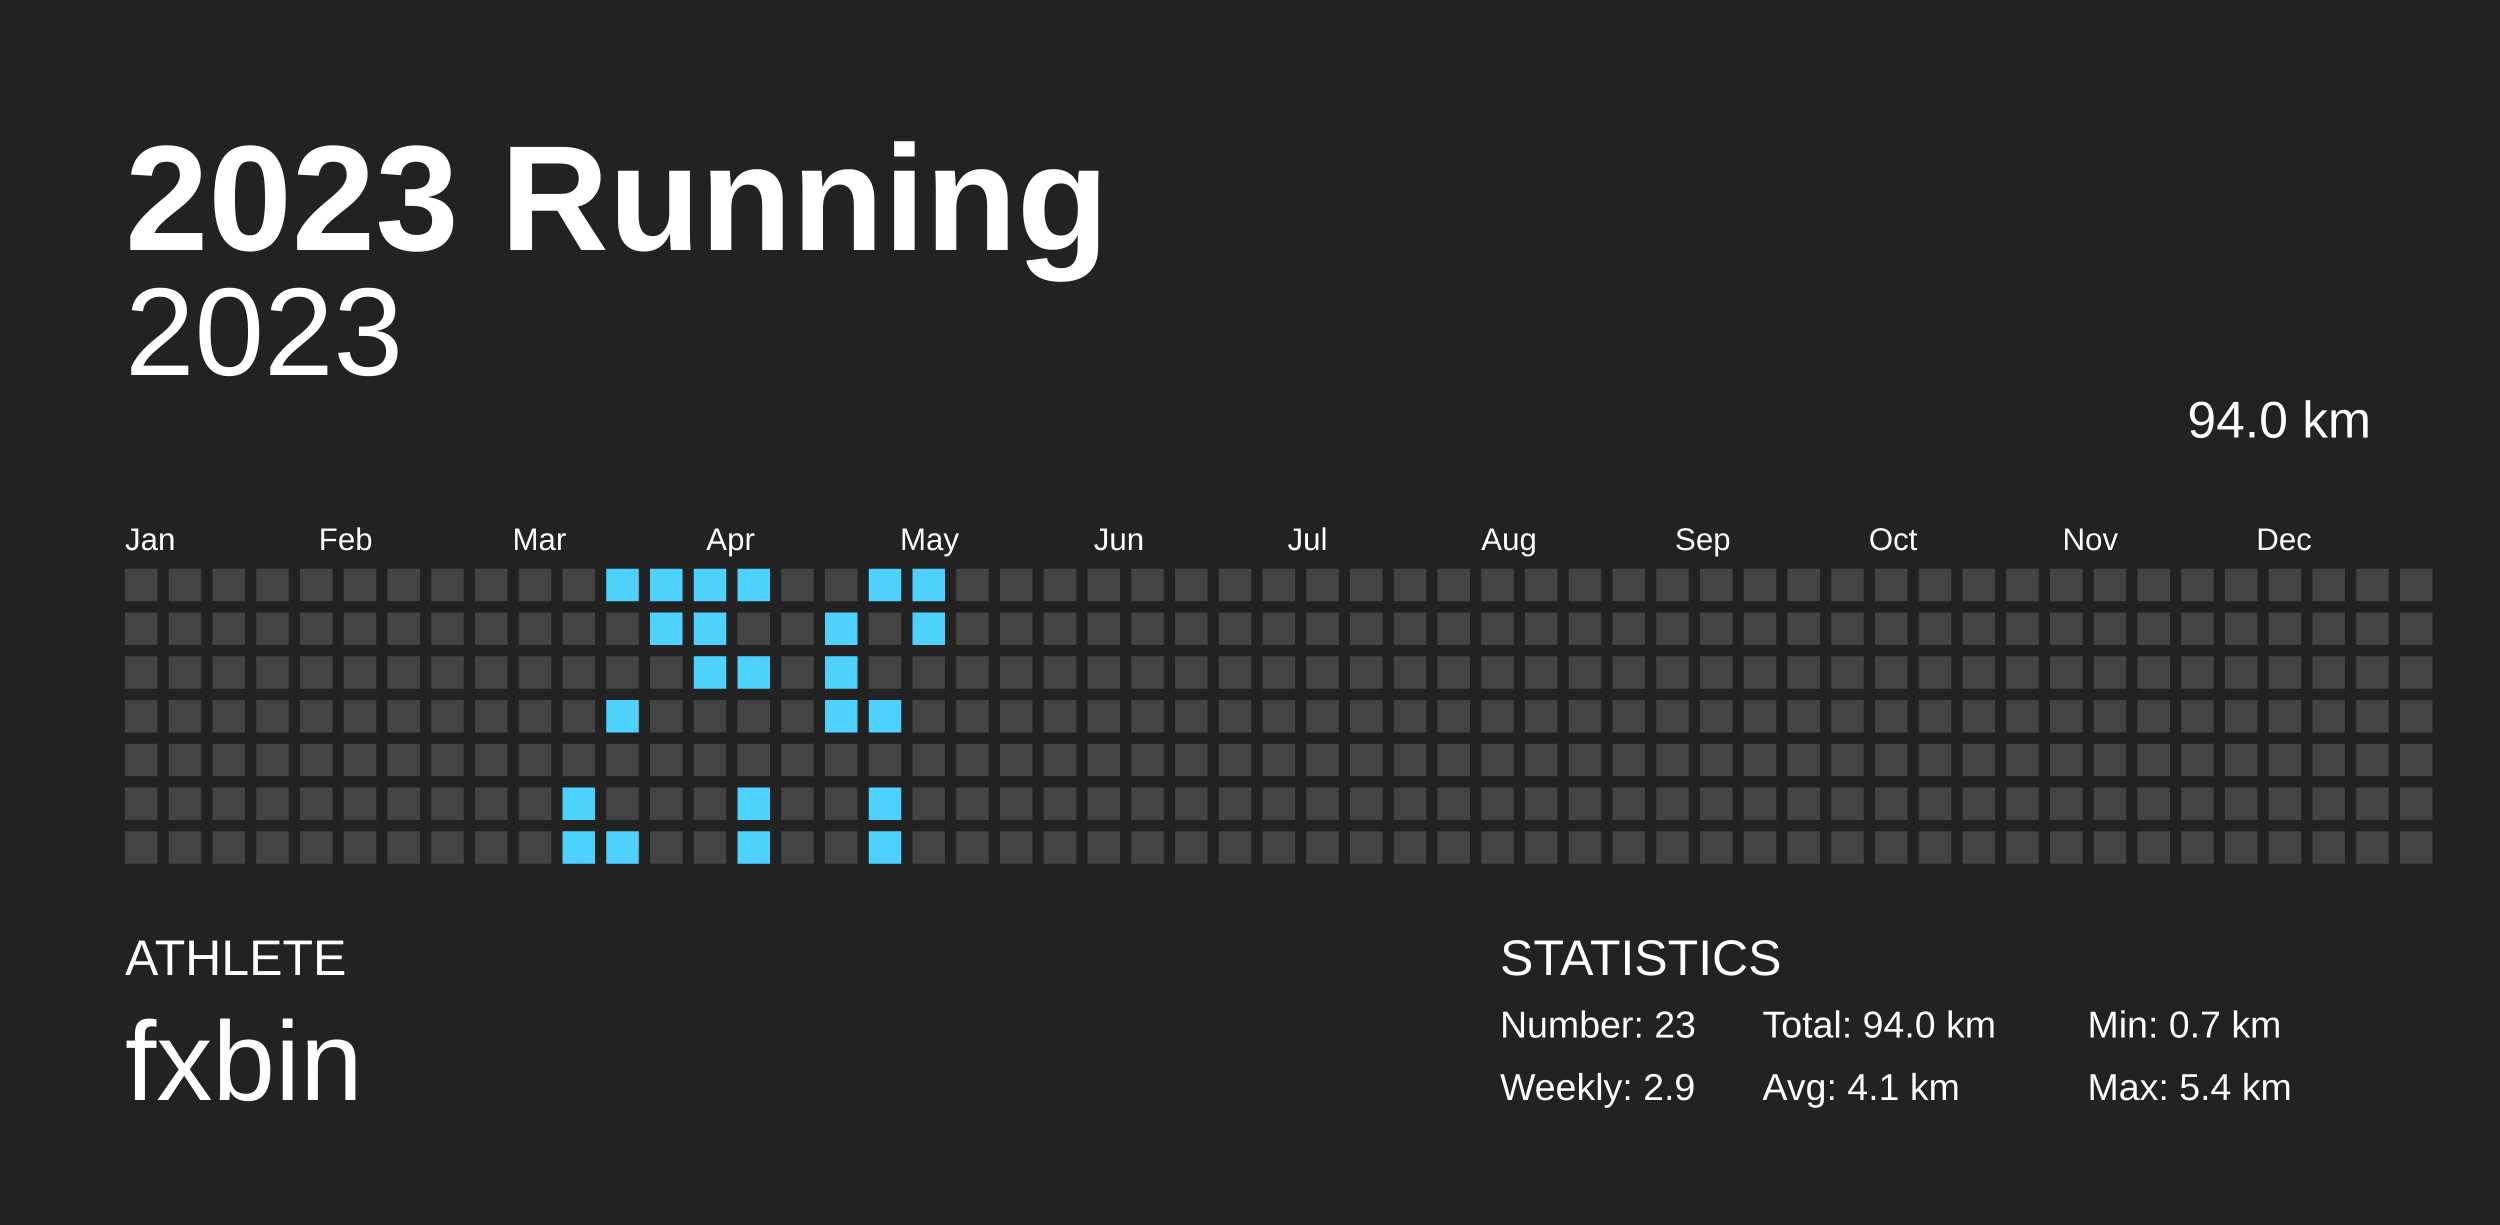
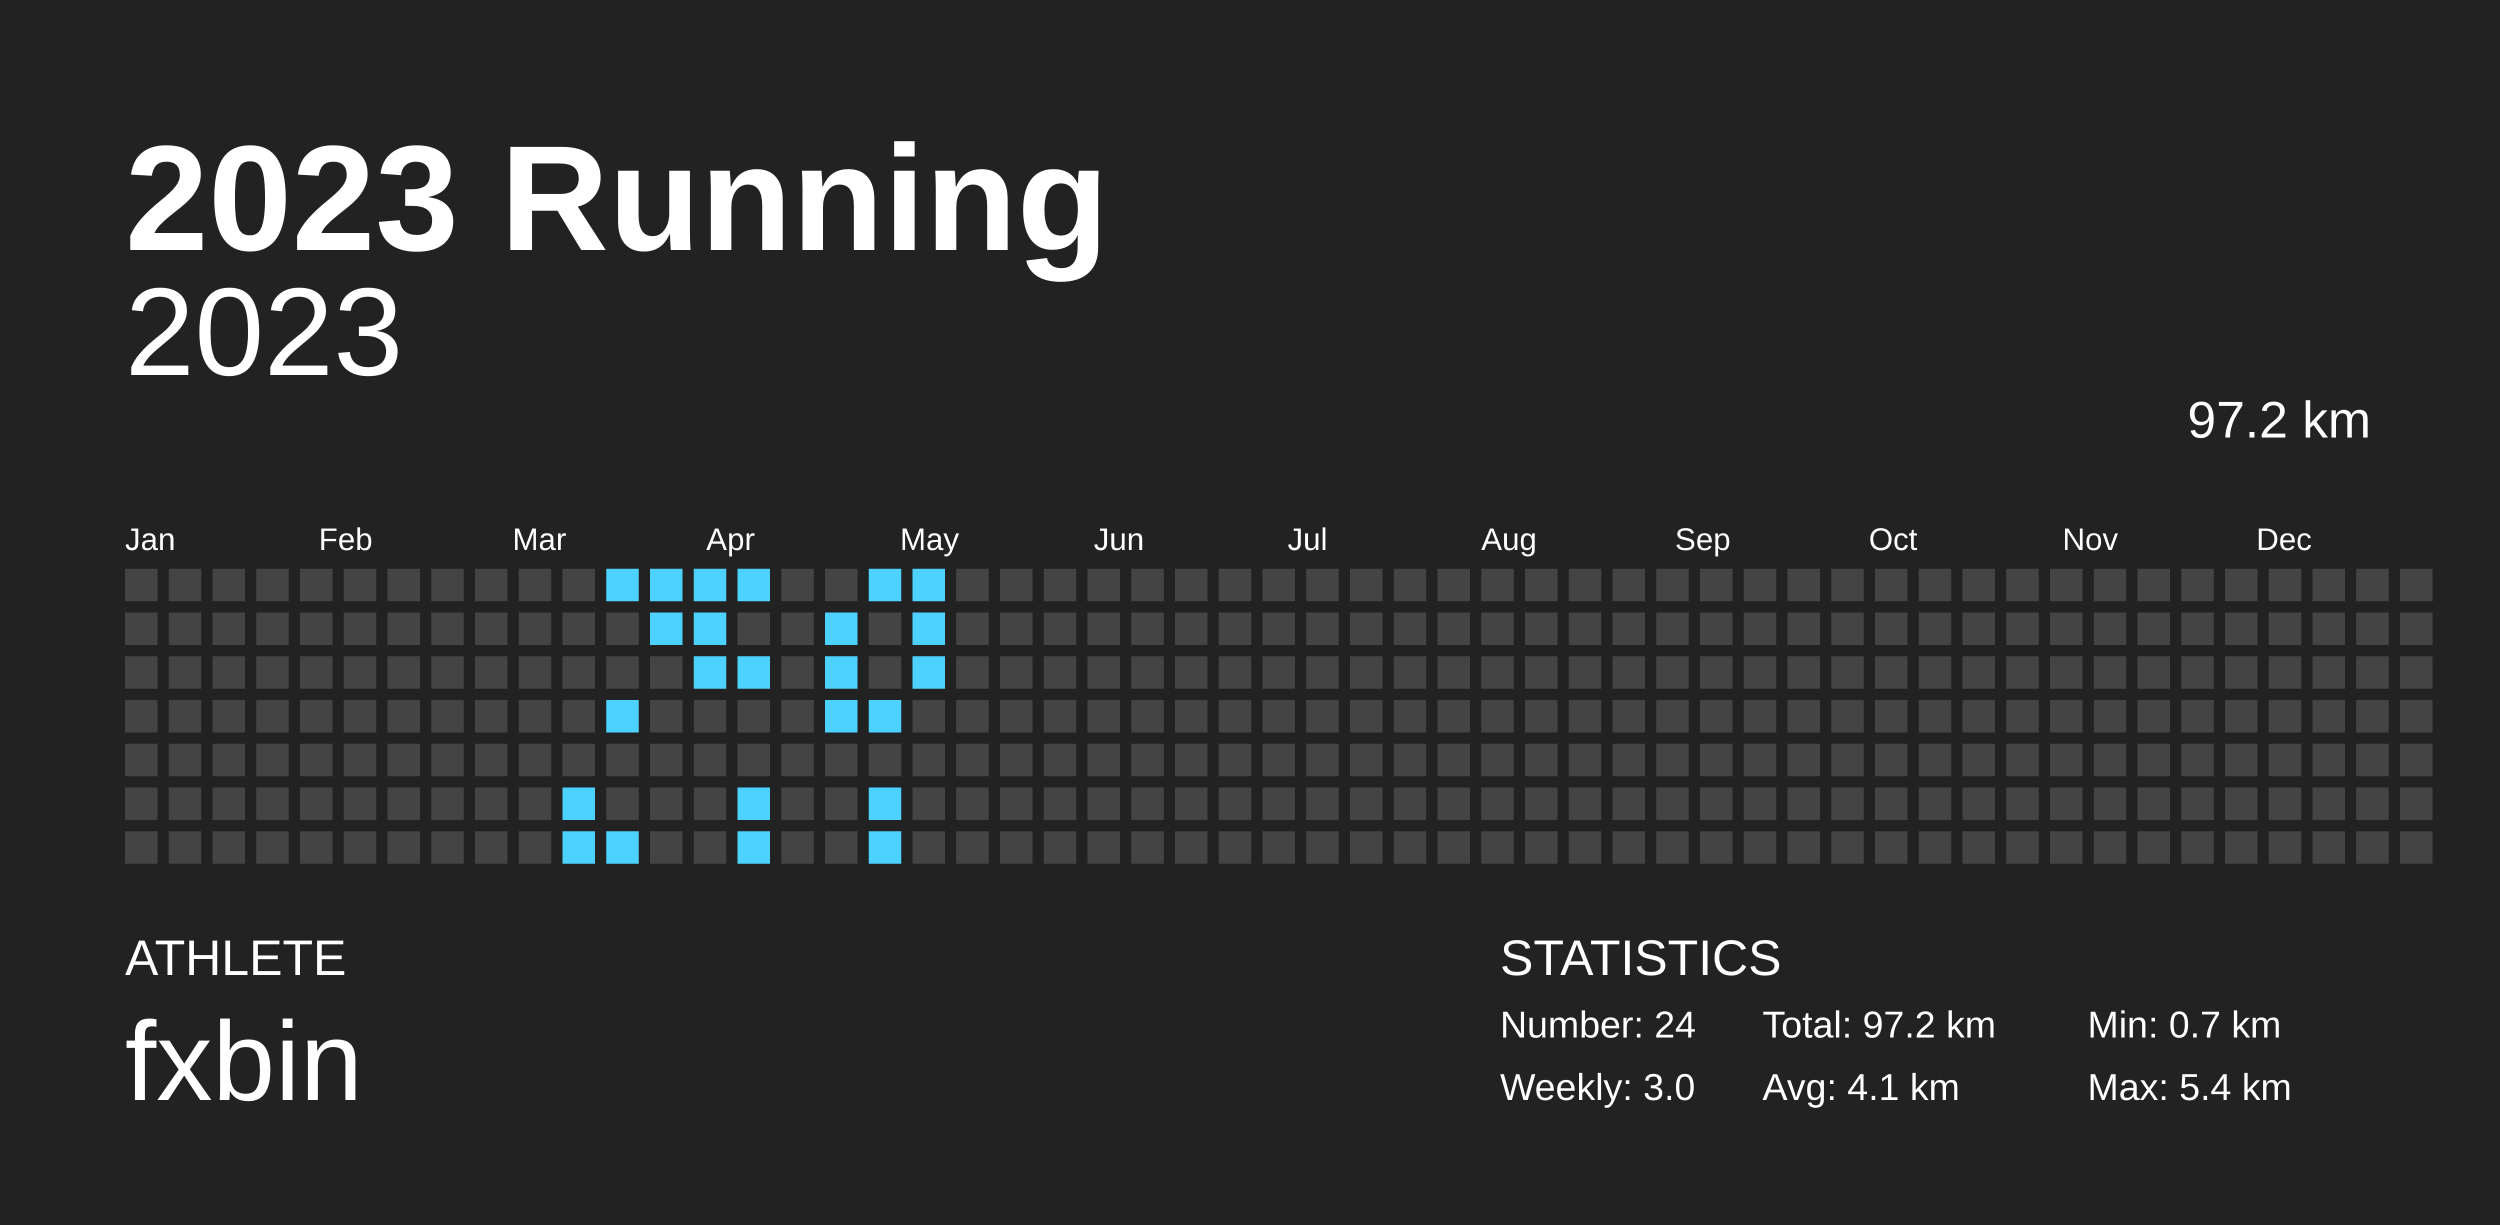
<svg xmlns="http://www.w3.org/2000/svg" baseProfile="full" height="98mm" version="1.1" viewBox="0,0,200,98" width="200mm">
  <defs />
  <rect fill="#222222" height="98" width="200" x="0" y="0" />
  <text fill="#FFFFFF" style="font-size:12px; font-family:Arial; font-weight:bold;" x="10" y="20">2023 Running</text>
  <text fill="#FFFFFF" style="font-size:4px; font-family:Arial" x="10" y="78">ATHLETE</text>
  <text fill="#FFFFFF" style="font-size:9px; font-family:Arial" x="10" y="88">fxbin</text>
  <text fill="#FFFFFF" style="font-size:4px; font-family:Arial" x="120" y="78">STATISTICS</text>
-   <text fill="#FFFFFF" style="font-size:3px; font-family:Arial" x="120" y="83">Number: 23</text>
-   <text fill="#FFFFFF" style="font-size:3px; font-family:Arial" x="120" y="88">Weekly: 2.9</text>
-   <text fill="#FFFFFF" style="font-size:3px; font-family:Arial" x="141" y="83">Total: 94.0 km</text>
+   <text fill="#FFFFFF" style="font-size:3px; font-family:Arial" x="120" y="83">Number: 24</text>
+   <text fill="#FFFFFF" style="font-size:3px; font-family:Arial" x="120" y="88">Weekly: 3.0</text>
+   <text fill="#FFFFFF" style="font-size:3px; font-family:Arial" x="141" y="83">Total: 97.2 km</text>
  <text fill="#FFFFFF" style="font-size:3px; font-family:Arial" x="141" y="88">Avg: 4.1 km</text>
  <text fill="#FFFFFF" style="font-size:3px; font-family:Arial" x="167" y="83">Min: 0.7 km</text>
  <text fill="#FFFFFF" style="font-size:3px; font-family:Arial" x="167" y="88">Max: 5.4 km</text>
  <text alignment-baseline="hanging" fill="#FFFFFF" style="font-size:10.0px; font-family:Arial;" x="10" y="30">2023</text>
-   <text alignment-baseline="hanging" fill="#FFFFFF" style="font-size:4.125px; font-family:Arial;" x="175" y="35">94.0 km</text>
+   <text alignment-baseline="hanging" fill="#FFFFFF" style="font-size:4.125px; font-family:Arial;" x="175" y="35">97.2 km</text>
  <text fill="#FFFFFF" style="font-size:2.5px; font-family:Arial" x="10.0" y="44">Jan</text>
  <text fill="#FFFFFF" style="font-size:2.5px; font-family:Arial" x="25.5" y="44">Feb</text>
  <text fill="#FFFFFF" style="font-size:2.5px; font-family:Arial" x="41.0" y="44">Mar</text>
  <text fill="#FFFFFF" style="font-size:2.5px; font-family:Arial" x="56.5" y="44">Apr</text>
  <text fill="#FFFFFF" style="font-size:2.5px; font-family:Arial" x="72.0" y="44">May</text>
  <text fill="#FFFFFF" style="font-size:2.5px; font-family:Arial" x="87.5" y="44">Jun</text>
  <text fill="#FFFFFF" style="font-size:2.5px; font-family:Arial" x="103.0" y="44">Jul</text>
  <text fill="#FFFFFF" style="font-size:2.5px; font-family:Arial" x="118.5" y="44">Aug</text>
  <text fill="#FFFFFF" style="font-size:2.5px; font-family:Arial" x="134.0" y="44">Sep</text>
  <text fill="#FFFFFF" style="font-size:2.5px; font-family:Arial" x="149.5" y="44">Oct</text>
  <text fill="#FFFFFF" style="font-size:2.5px; font-family:Arial" x="165.0" y="44">Nov</text>
  <text fill="#FFFFFF" style="font-size:2.5px; font-family:Arial" x="180.5" y="44">Dec</text>
  <rect fill="#444444" height="2.6" width="2.6" x="10.0" y="45.5" />
  <rect fill="#444444" height="2.6" width="2.6" x="10.0" y="49.0" />
  <rect fill="#444444" height="2.6" width="2.6" x="10.0" y="52.5" />
  <rect fill="#444444" height="2.6" width="2.6" x="10.0" y="56.0" />
  <rect fill="#444444" height="2.6" width="2.6" x="10.0" y="59.5" />
  <rect fill="#444444" height="2.6" width="2.6" x="10.0" y="63.0" />
  <rect fill="#444444" height="2.6" width="2.6" x="10.0" y="66.5" />
  <rect fill="#444444" height="2.6" width="2.6" x="13.5" y="45.5" />
  <rect fill="#444444" height="2.6" width="2.6" x="13.5" y="49.0" />
  <rect fill="#444444" height="2.6" width="2.6" x="13.5" y="52.5" />
  <rect fill="#444444" height="2.6" width="2.6" x="13.5" y="56.0" />
  <rect fill="#444444" height="2.6" width="2.6" x="13.5" y="59.5" />
  <rect fill="#444444" height="2.6" width="2.6" x="13.5" y="63.0" />
  <rect fill="#444444" height="2.6" width="2.6" x="13.5" y="66.5" />
  <rect fill="#444444" height="2.6" width="2.6" x="17.0" y="45.5" />
  <rect fill="#444444" height="2.6" width="2.6" x="17.0" y="49.0" />
  <rect fill="#444444" height="2.6" width="2.6" x="17.0" y="52.5" />
  <rect fill="#444444" height="2.6" width="2.6" x="17.0" y="56.0" />
  <rect fill="#444444" height="2.6" width="2.6" x="17.0" y="59.5" />
  <rect fill="#444444" height="2.6" width="2.6" x="17.0" y="63.0" />
  <rect fill="#444444" height="2.6" width="2.6" x="17.0" y="66.5" />
  <rect fill="#444444" height="2.6" width="2.6" x="20.5" y="45.5" />
  <rect fill="#444444" height="2.6" width="2.6" x="20.5" y="49.0" />
  <rect fill="#444444" height="2.6" width="2.6" x="20.5" y="52.5" />
  <rect fill="#444444" height="2.6" width="2.6" x="20.5" y="56.0" />
  <rect fill="#444444" height="2.6" width="2.6" x="20.5" y="59.5" />
  <rect fill="#444444" height="2.6" width="2.6" x="20.5" y="63.0" />
  <rect fill="#444444" height="2.6" width="2.6" x="20.5" y="66.5" />
  <rect fill="#444444" height="2.6" width="2.6" x="24.0" y="45.5" />
  <rect fill="#444444" height="2.6" width="2.6" x="24.0" y="49.0" />
  <rect fill="#444444" height="2.6" width="2.6" x="24.0" y="52.5" />
  <rect fill="#444444" height="2.6" width="2.6" x="24.0" y="56.0" />
  <rect fill="#444444" height="2.6" width="2.6" x="24.0" y="59.5" />
  <rect fill="#444444" height="2.6" width="2.6" x="24.0" y="63.0" />
  <rect fill="#444444" height="2.6" width="2.6" x="24.0" y="66.5" />
  <rect fill="#444444" height="2.6" width="2.6" x="27.5" y="45.5" />
  <rect fill="#444444" height="2.6" width="2.6" x="27.5" y="49.0" />
  <rect fill="#444444" height="2.6" width="2.6" x="27.5" y="52.5" />
  <rect fill="#444444" height="2.6" width="2.6" x="27.5" y="56.0" />
  <rect fill="#444444" height="2.6" width="2.6" x="27.5" y="59.5" />
  <rect fill="#444444" height="2.6" width="2.6" x="27.5" y="63.0" />
  <rect fill="#444444" height="2.6" width="2.6" x="27.5" y="66.5" />
  <rect fill="#444444" height="2.6" width="2.6" x="31.0" y="45.5" />
  <rect fill="#444444" height="2.6" width="2.6" x="31.0" y="49.0" />
  <rect fill="#444444" height="2.6" width="2.6" x="31.0" y="52.5" />
  <rect fill="#444444" height="2.6" width="2.6" x="31.0" y="56.0" />
  <rect fill="#444444" height="2.6" width="2.6" x="31.0" y="59.5" />
  <rect fill="#444444" height="2.6" width="2.6" x="31.0" y="63.0" />
  <rect fill="#444444" height="2.6" width="2.6" x="31.0" y="66.5" />
  <rect fill="#444444" height="2.6" width="2.6" x="34.5" y="45.5" />
  <rect fill="#444444" height="2.6" width="2.6" x="34.5" y="49.0" />
  <rect fill="#444444" height="2.6" width="2.6" x="34.5" y="52.5" />
  <rect fill="#444444" height="2.6" width="2.6" x="34.5" y="56.0" />
  <rect fill="#444444" height="2.6" width="2.6" x="34.5" y="59.5" />
  <rect fill="#444444" height="2.6" width="2.6" x="34.5" y="63.0" />
  <rect fill="#444444" height="2.6" width="2.6" x="34.5" y="66.5" />
  <rect fill="#444444" height="2.6" width="2.6" x="38.0" y="45.5" />
  <rect fill="#444444" height="2.6" width="2.6" x="38.0" y="49.0" />
  <rect fill="#444444" height="2.6" width="2.6" x="38.0" y="52.5" />
  <rect fill="#444444" height="2.6" width="2.6" x="38.0" y="56.0" />
  <rect fill="#444444" height="2.6" width="2.6" x="38.0" y="59.5" />
  <rect fill="#444444" height="2.6" width="2.6" x="38.0" y="63.0" />
  <rect fill="#444444" height="2.6" width="2.6" x="38.0" y="66.5" />
  <rect fill="#444444" height="2.6" width="2.6" x="41.5" y="45.5" />
  <rect fill="#444444" height="2.6" width="2.6" x="41.5" y="49.0" />
  <rect fill="#444444" height="2.6" width="2.6" x="41.5" y="52.5" />
  <rect fill="#444444" height="2.6" width="2.6" x="41.5" y="56.0" />
  <rect fill="#444444" height="2.6" width="2.6" x="41.5" y="59.5" />
  <rect fill="#444444" height="2.6" width="2.6" x="41.5" y="63.0" />
  <rect fill="#444444" height="2.6" width="2.6" x="41.5" y="66.5" />
  <rect fill="#444444" height="2.6" width="2.6" x="45.0" y="45.5" />
  <rect fill="#444444" height="2.6" width="2.6" x="45.0" y="49.0" />
  <rect fill="#444444" height="2.6" width="2.6" x="45.0" y="52.5" />
  <rect fill="#444444" height="2.6" width="2.6" x="45.0" y="56.0" />
  <rect fill="#444444" height="2.6" width="2.6" x="45.0" y="59.5" />
  <rect fill="#4dd2ff" height="2.6" width="2.6" x="45.0" y="63.0" />
  <rect fill="#4dd2ff" height="2.6" width="2.6" x="45.0" y="66.5" />
  <rect fill="#4dd2ff" height="2.6" width="2.6" x="48.5" y="45.5" />
  <rect fill="#444444" height="2.6" width="2.6" x="48.5" y="49.0" />
  <rect fill="#444444" height="2.6" width="2.6" x="48.5" y="52.5" />
  <rect fill="#4dd2ff" height="2.6" width="2.6" x="48.5" y="56.0" />
  <rect fill="#444444" height="2.6" width="2.6" x="48.5" y="59.5" />
  <rect fill="#444444" height="2.6" width="2.6" x="48.5" y="63.0" />
  <rect fill="#4dd2ff" height="2.6" width="2.6" x="48.5" y="66.5" />
  <rect fill="#4dd2ff" height="2.6" width="2.6" x="52.0" y="45.5" />
  <rect fill="#4dd2ff" height="2.6" width="2.6" x="52.0" y="49.0" />
  <rect fill="#444444" height="2.6" width="2.6" x="52.0" y="52.5" />
  <rect fill="#444444" height="2.6" width="2.6" x="52.0" y="56.0" />
  <rect fill="#444444" height="2.6" width="2.6" x="52.0" y="59.5" />
  <rect fill="#444444" height="2.6" width="2.6" x="52.0" y="63.0" />
  <rect fill="#444444" height="2.6" width="2.6" x="52.0" y="66.5" />
  <rect fill="#4dd2ff" height="2.6" width="2.6" x="55.5" y="45.5" />
  <rect fill="#4dd2ff" height="2.6" width="2.6" x="55.5" y="49.0" />
  <rect fill="#4dd2ff" height="2.6" width="2.6" x="55.5" y="52.5" />
  <rect fill="#444444" height="2.6" width="2.6" x="55.5" y="56.0" />
  <rect fill="#444444" height="2.6" width="2.6" x="55.5" y="59.5" />
  <rect fill="#444444" height="2.6" width="2.6" x="55.5" y="63.0" />
  <rect fill="#444444" height="2.6" width="2.6" x="55.5" y="66.5" />
  <rect fill="#4dd2ff" height="2.6" width="2.6" x="59.0" y="45.5" />
  <rect fill="#444444" height="2.6" width="2.6" x="59.0" y="49.0" />
  <rect fill="#4dd2ff" height="2.6" width="2.6" x="59.0" y="52.5" />
  <rect fill="#444444" height="2.6" width="2.6" x="59.0" y="56.0" />
  <rect fill="#444444" height="2.6" width="2.6" x="59.0" y="59.5" />
  <rect fill="#4dd2ff" height="2.6" width="2.6" x="59.0" y="63.0" />
  <rect fill="#4dd2ff" height="2.6" width="2.6" x="59.0" y="66.5" />
  <rect fill="#444444" height="2.6" width="2.6" x="62.5" y="45.5" />
  <rect fill="#444444" height="2.6" width="2.6" x="62.5" y="49.0" />
  <rect fill="#444444" height="2.6" width="2.6" x="62.5" y="52.5" />
  <rect fill="#444444" height="2.6" width="2.6" x="62.5" y="56.0" />
  <rect fill="#444444" height="2.6" width="2.6" x="62.5" y="59.5" />
  <rect fill="#444444" height="2.6" width="2.6" x="62.5" y="63.0" />
  <rect fill="#444444" height="2.6" width="2.6" x="62.5" y="66.5" />
  <rect fill="#444444" height="2.6" width="2.6" x="66.0" y="45.5" />
  <rect fill="#4dd2ff" height="2.6" width="2.6" x="66.0" y="49.0" />
  <rect fill="#4dd2ff" height="2.6" width="2.6" x="66.0" y="52.5" />
  <rect fill="#4dd2ff" height="2.6" width="2.6" x="66.0" y="56.0" />
  <rect fill="#444444" height="2.6" width="2.6" x="66.0" y="59.5" />
  <rect fill="#444444" height="2.6" width="2.6" x="66.0" y="63.0" />
  <rect fill="#444444" height="2.6" width="2.6" x="66.0" y="66.5" />
  <rect fill="#4dd2ff" height="2.6" width="2.6" x="69.5" y="45.5" />
  <rect fill="#444444" height="2.6" width="2.6" x="69.5" y="49.0" />
  <rect fill="#444444" height="2.6" width="2.6" x="69.5" y="52.5" />
  <rect fill="#4dd2ff" height="2.6" width="2.6" x="69.5" y="56.0" />
  <rect fill="#444444" height="2.6" width="2.6" x="69.5" y="59.5" />
  <rect fill="#4dd2ff" height="2.6" width="2.6" x="69.5" y="63.0" />
  <rect fill="#4dd2ff" height="2.6" width="2.6" x="69.5" y="66.5" />
  <rect fill="#4dd2ff" height="2.6" width="2.6" x="73.0" y="45.5" />
  <rect fill="#4dd2ff" height="2.6" width="2.6" x="73.0" y="49.0" />
-   <rect fill="#444444" height="2.6" width="2.6" x="73.0" y="52.5" />
+   <rect fill="#4dd2ff" height="2.6" width="2.6" x="73.0" y="52.5" />
  <rect fill="#444444" height="2.6" width="2.6" x="73.0" y="56.0" />
  <rect fill="#444444" height="2.6" width="2.6" x="73.0" y="59.5" />
  <rect fill="#444444" height="2.6" width="2.6" x="73.0" y="63.0" />
  <rect fill="#444444" height="2.6" width="2.6" x="73.0" y="66.5" />
  <rect fill="#444444" height="2.6" width="2.6" x="76.5" y="45.5" />
  <rect fill="#444444" height="2.6" width="2.6" x="76.5" y="49.0" />
  <rect fill="#444444" height="2.6" width="2.6" x="76.5" y="52.5" />
  <rect fill="#444444" height="2.6" width="2.6" x="76.5" y="56.0" />
  <rect fill="#444444" height="2.6" width="2.6" x="76.5" y="59.5" />
  <rect fill="#444444" height="2.6" width="2.6" x="76.5" y="63.0" />
  <rect fill="#444444" height="2.6" width="2.6" x="76.5" y="66.5" />
  <rect fill="#444444" height="2.6" width="2.6" x="80.0" y="45.5" />
  <rect fill="#444444" height="2.6" width="2.6" x="80.0" y="49.0" />
  <rect fill="#444444" height="2.6" width="2.6" x="80.0" y="52.5" />
  <rect fill="#444444" height="2.6" width="2.6" x="80.0" y="56.0" />
  <rect fill="#444444" height="2.6" width="2.6" x="80.0" y="59.5" />
  <rect fill="#444444" height="2.6" width="2.6" x="80.0" y="63.0" />
  <rect fill="#444444" height="2.6" width="2.6" x="80.0" y="66.5" />
  <rect fill="#444444" height="2.6" width="2.6" x="83.5" y="45.5" />
  <rect fill="#444444" height="2.6" width="2.6" x="83.5" y="49.0" />
  <rect fill="#444444" height="2.6" width="2.6" x="83.5" y="52.5" />
  <rect fill="#444444" height="2.6" width="2.6" x="83.5" y="56.0" />
  <rect fill="#444444" height="2.6" width="2.6" x="83.5" y="59.5" />
  <rect fill="#444444" height="2.6" width="2.6" x="83.5" y="63.0" />
  <rect fill="#444444" height="2.6" width="2.6" x="83.5" y="66.5" />
  <rect fill="#444444" height="2.6" width="2.6" x="87.0" y="45.5" />
  <rect fill="#444444" height="2.6" width="2.6" x="87.0" y="49.0" />
  <rect fill="#444444" height="2.6" width="2.6" x="87.0" y="52.5" />
  <rect fill="#444444" height="2.6" width="2.6" x="87.0" y="56.0" />
  <rect fill="#444444" height="2.6" width="2.6" x="87.0" y="59.5" />
  <rect fill="#444444" height="2.6" width="2.6" x="87.0" y="63.0" />
  <rect fill="#444444" height="2.6" width="2.6" x="87.0" y="66.5" />
  <rect fill="#444444" height="2.6" width="2.6" x="90.5" y="45.5" />
  <rect fill="#444444" height="2.6" width="2.6" x="90.5" y="49.0" />
  <rect fill="#444444" height="2.6" width="2.6" x="90.5" y="52.5" />
  <rect fill="#444444" height="2.6" width="2.6" x="90.5" y="56.0" />
  <rect fill="#444444" height="2.6" width="2.6" x="90.5" y="59.5" />
  <rect fill="#444444" height="2.6" width="2.6" x="90.5" y="63.0" />
  <rect fill="#444444" height="2.6" width="2.6" x="90.5" y="66.5" />
  <rect fill="#444444" height="2.6" width="2.6" x="94.0" y="45.5" />
  <rect fill="#444444" height="2.6" width="2.6" x="94.0" y="49.0" />
  <rect fill="#444444" height="2.6" width="2.6" x="94.0" y="52.5" />
  <rect fill="#444444" height="2.6" width="2.6" x="94.0" y="56.0" />
  <rect fill="#444444" height="2.6" width="2.6" x="94.0" y="59.5" />
  <rect fill="#444444" height="2.6" width="2.6" x="94.0" y="63.0" />
  <rect fill="#444444" height="2.6" width="2.6" x="94.0" y="66.5" />
  <rect fill="#444444" height="2.6" width="2.6" x="97.5" y="45.5" />
  <rect fill="#444444" height="2.6" width="2.6" x="97.5" y="49.0" />
  <rect fill="#444444" height="2.6" width="2.6" x="97.5" y="52.5" />
  <rect fill="#444444" height="2.6" width="2.6" x="97.5" y="56.0" />
  <rect fill="#444444" height="2.6" width="2.6" x="97.5" y="59.5" />
  <rect fill="#444444" height="2.6" width="2.6" x="97.5" y="63.0" />
  <rect fill="#444444" height="2.6" width="2.6" x="97.5" y="66.5" />
  <rect fill="#444444" height="2.6" width="2.6" x="101.0" y="45.5" />
  <rect fill="#444444" height="2.6" width="2.6" x="101.0" y="49.0" />
  <rect fill="#444444" height="2.6" width="2.6" x="101.0" y="52.5" />
  <rect fill="#444444" height="2.6" width="2.6" x="101.0" y="56.0" />
  <rect fill="#444444" height="2.6" width="2.6" x="101.0" y="59.5" />
  <rect fill="#444444" height="2.6" width="2.6" x="101.0" y="63.0" />
  <rect fill="#444444" height="2.6" width="2.6" x="101.0" y="66.5" />
  <rect fill="#444444" height="2.6" width="2.6" x="104.5" y="45.5" />
  <rect fill="#444444" height="2.6" width="2.6" x="104.5" y="49.0" />
  <rect fill="#444444" height="2.6" width="2.6" x="104.5" y="52.5" />
  <rect fill="#444444" height="2.6" width="2.6" x="104.5" y="56.0" />
  <rect fill="#444444" height="2.6" width="2.6" x="104.5" y="59.5" />
  <rect fill="#444444" height="2.6" width="2.6" x="104.5" y="63.0" />
  <rect fill="#444444" height="2.6" width="2.6" x="104.5" y="66.5" />
  <rect fill="#444444" height="2.6" width="2.6" x="108.0" y="45.5" />
  <rect fill="#444444" height="2.6" width="2.6" x="108.0" y="49.0" />
  <rect fill="#444444" height="2.6" width="2.6" x="108.0" y="52.5" />
  <rect fill="#444444" height="2.6" width="2.6" x="108.0" y="56.0" />
  <rect fill="#444444" height="2.6" width="2.6" x="108.0" y="59.5" />
  <rect fill="#444444" height="2.6" width="2.6" x="108.0" y="63.0" />
  <rect fill="#444444" height="2.6" width="2.6" x="108.0" y="66.5" />
  <rect fill="#444444" height="2.6" width="2.6" x="111.5" y="45.5" />
  <rect fill="#444444" height="2.6" width="2.6" x="111.5" y="49.0" />
  <rect fill="#444444" height="2.6" width="2.6" x="111.5" y="52.5" />
  <rect fill="#444444" height="2.6" width="2.6" x="111.5" y="56.0" />
  <rect fill="#444444" height="2.6" width="2.6" x="111.5" y="59.5" />
  <rect fill="#444444" height="2.6" width="2.6" x="111.5" y="63.0" />
  <rect fill="#444444" height="2.6" width="2.6" x="111.5" y="66.5" />
  <rect fill="#444444" height="2.6" width="2.6" x="115.0" y="45.5" />
  <rect fill="#444444" height="2.6" width="2.6" x="115.0" y="49.0" />
  <rect fill="#444444" height="2.6" width="2.6" x="115.0" y="52.5" />
  <rect fill="#444444" height="2.6" width="2.6" x="115.0" y="56.0" />
  <rect fill="#444444" height="2.6" width="2.6" x="115.0" y="59.5" />
  <rect fill="#444444" height="2.6" width="2.6" x="115.0" y="63.0" />
  <rect fill="#444444" height="2.6" width="2.6" x="115.0" y="66.5" />
  <rect fill="#444444" height="2.6" width="2.6" x="118.5" y="45.5" />
  <rect fill="#444444" height="2.6" width="2.6" x="118.5" y="49.0" />
  <rect fill="#444444" height="2.6" width="2.6" x="118.5" y="52.5" />
  <rect fill="#444444" height="2.6" width="2.6" x="118.5" y="56.0" />
  <rect fill="#444444" height="2.6" width="2.6" x="118.5" y="59.5" />
  <rect fill="#444444" height="2.6" width="2.6" x="118.5" y="63.0" />
  <rect fill="#444444" height="2.6" width="2.6" x="118.5" y="66.5" />
  <rect fill="#444444" height="2.6" width="2.6" x="122.0" y="45.5" />
  <rect fill="#444444" height="2.6" width="2.6" x="122.0" y="49.0" />
  <rect fill="#444444" height="2.6" width="2.6" x="122.0" y="52.5" />
  <rect fill="#444444" height="2.6" width="2.6" x="122.0" y="56.0" />
  <rect fill="#444444" height="2.6" width="2.6" x="122.0" y="59.5" />
  <rect fill="#444444" height="2.6" width="2.6" x="122.0" y="63.0" />
  <rect fill="#444444" height="2.6" width="2.6" x="122.0" y="66.5" />
  <rect fill="#444444" height="2.6" width="2.6" x="125.5" y="45.5" />
  <rect fill="#444444" height="2.6" width="2.6" x="125.5" y="49.0" />
  <rect fill="#444444" height="2.6" width="2.6" x="125.5" y="52.5" />
  <rect fill="#444444" height="2.6" width="2.6" x="125.5" y="56.0" />
  <rect fill="#444444" height="2.6" width="2.6" x="125.5" y="59.5" />
  <rect fill="#444444" height="2.6" width="2.6" x="125.5" y="63.0" />
  <rect fill="#444444" height="2.6" width="2.6" x="125.5" y="66.5" />
  <rect fill="#444444" height="2.6" width="2.6" x="129.0" y="45.5" />
  <rect fill="#444444" height="2.6" width="2.6" x="129.0" y="49.0" />
  <rect fill="#444444" height="2.6" width="2.6" x="129.0" y="52.5" />
  <rect fill="#444444" height="2.6" width="2.6" x="129.0" y="56.0" />
  <rect fill="#444444" height="2.6" width="2.6" x="129.0" y="59.5" />
  <rect fill="#444444" height="2.6" width="2.6" x="129.0" y="63.0" />
  <rect fill="#444444" height="2.6" width="2.6" x="129.0" y="66.5" />
  <rect fill="#444444" height="2.6" width="2.6" x="132.5" y="45.5" />
  <rect fill="#444444" height="2.6" width="2.6" x="132.5" y="49.0" />
  <rect fill="#444444" height="2.6" width="2.6" x="132.5" y="52.5" />
  <rect fill="#444444" height="2.6" width="2.6" x="132.5" y="56.0" />
  <rect fill="#444444" height="2.6" width="2.6" x="132.5" y="59.5" />
  <rect fill="#444444" height="2.6" width="2.6" x="132.5" y="63.0" />
  <rect fill="#444444" height="2.6" width="2.6" x="132.5" y="66.5" />
  <rect fill="#444444" height="2.6" width="2.6" x="136.0" y="45.5" />
  <rect fill="#444444" height="2.6" width="2.6" x="136.0" y="49.0" />
  <rect fill="#444444" height="2.6" width="2.6" x="136.0" y="52.5" />
  <rect fill="#444444" height="2.6" width="2.6" x="136.0" y="56.0" />
  <rect fill="#444444" height="2.6" width="2.6" x="136.0" y="59.5" />
  <rect fill="#444444" height="2.6" width="2.6" x="136.0" y="63.0" />
  <rect fill="#444444" height="2.6" width="2.6" x="136.0" y="66.5" />
  <rect fill="#444444" height="2.6" width="2.6" x="139.5" y="45.5" />
  <rect fill="#444444" height="2.6" width="2.6" x="139.5" y="49.0" />
  <rect fill="#444444" height="2.6" width="2.6" x="139.5" y="52.5" />
  <rect fill="#444444" height="2.6" width="2.6" x="139.5" y="56.0" />
  <rect fill="#444444" height="2.6" width="2.6" x="139.5" y="59.5" />
  <rect fill="#444444" height="2.6" width="2.6" x="139.5" y="63.0" />
  <rect fill="#444444" height="2.6" width="2.6" x="139.5" y="66.5" />
  <rect fill="#444444" height="2.6" width="2.6" x="143.0" y="45.5" />
  <rect fill="#444444" height="2.6" width="2.6" x="143.0" y="49.0" />
  <rect fill="#444444" height="2.6" width="2.6" x="143.0" y="52.5" />
  <rect fill="#444444" height="2.6" width="2.6" x="143.0" y="56.0" />
  <rect fill="#444444" height="2.6" width="2.6" x="143.0" y="59.5" />
  <rect fill="#444444" height="2.6" width="2.6" x="143.0" y="63.0" />
  <rect fill="#444444" height="2.6" width="2.6" x="143.0" y="66.5" />
  <rect fill="#444444" height="2.6" width="2.6" x="146.5" y="45.5" />
  <rect fill="#444444" height="2.6" width="2.6" x="146.5" y="49.0" />
  <rect fill="#444444" height="2.6" width="2.6" x="146.5" y="52.5" />
  <rect fill="#444444" height="2.6" width="2.6" x="146.5" y="56.0" />
  <rect fill="#444444" height="2.6" width="2.6" x="146.5" y="59.5" />
  <rect fill="#444444" height="2.6" width="2.6" x="146.5" y="63.0" />
  <rect fill="#444444" height="2.6" width="2.6" x="146.5" y="66.5" />
  <rect fill="#444444" height="2.6" width="2.6" x="150.0" y="45.5" />
  <rect fill="#444444" height="2.6" width="2.6" x="150.0" y="49.0" />
  <rect fill="#444444" height="2.6" width="2.6" x="150.0" y="52.5" />
  <rect fill="#444444" height="2.6" width="2.6" x="150.0" y="56.0" />
  <rect fill="#444444" height="2.6" width="2.6" x="150.0" y="59.5" />
  <rect fill="#444444" height="2.6" width="2.6" x="150.0" y="63.0" />
  <rect fill="#444444" height="2.6" width="2.6" x="150.0" y="66.5" />
  <rect fill="#444444" height="2.6" width="2.6" x="153.5" y="45.5" />
  <rect fill="#444444" height="2.6" width="2.6" x="153.5" y="49.0" />
  <rect fill="#444444" height="2.6" width="2.6" x="153.5" y="52.5" />
  <rect fill="#444444" height="2.6" width="2.6" x="153.5" y="56.0" />
  <rect fill="#444444" height="2.6" width="2.6" x="153.5" y="59.5" />
  <rect fill="#444444" height="2.6" width="2.6" x="153.5" y="63.0" />
  <rect fill="#444444" height="2.6" width="2.6" x="153.5" y="66.5" />
  <rect fill="#444444" height="2.6" width="2.6" x="157.0" y="45.5" />
  <rect fill="#444444" height="2.6" width="2.6" x="157.0" y="49.0" />
  <rect fill="#444444" height="2.6" width="2.6" x="157.0" y="52.5" />
  <rect fill="#444444" height="2.6" width="2.6" x="157.0" y="56.0" />
  <rect fill="#444444" height="2.6" width="2.6" x="157.0" y="59.5" />
  <rect fill="#444444" height="2.6" width="2.6" x="157.0" y="63.0" />
  <rect fill="#444444" height="2.6" width="2.6" x="157.0" y="66.5" />
  <rect fill="#444444" height="2.6" width="2.6" x="160.5" y="45.5" />
  <rect fill="#444444" height="2.6" width="2.6" x="160.5" y="49.0" />
  <rect fill="#444444" height="2.6" width="2.6" x="160.5" y="52.5" />
  <rect fill="#444444" height="2.6" width="2.6" x="160.5" y="56.0" />
  <rect fill="#444444" height="2.6" width="2.6" x="160.5" y="59.5" />
  <rect fill="#444444" height="2.6" width="2.6" x="160.5" y="63.0" />
  <rect fill="#444444" height="2.6" width="2.6" x="160.5" y="66.5" />
  <rect fill="#444444" height="2.6" width="2.6" x="164.0" y="45.5" />
  <rect fill="#444444" height="2.6" width="2.6" x="164.0" y="49.0" />
  <rect fill="#444444" height="2.6" width="2.6" x="164.0" y="52.5" />
  <rect fill="#444444" height="2.6" width="2.6" x="164.0" y="56.0" />
  <rect fill="#444444" height="2.6" width="2.6" x="164.0" y="59.5" />
  <rect fill="#444444" height="2.6" width="2.6" x="164.0" y="63.0" />
  <rect fill="#444444" height="2.6" width="2.6" x="164.0" y="66.5" />
  <rect fill="#444444" height="2.6" width="2.6" x="167.5" y="45.5" />
  <rect fill="#444444" height="2.6" width="2.6" x="167.5" y="49.0" />
  <rect fill="#444444" height="2.6" width="2.6" x="167.5" y="52.5" />
  <rect fill="#444444" height="2.6" width="2.6" x="167.5" y="56.0" />
  <rect fill="#444444" height="2.6" width="2.6" x="167.5" y="59.5" />
  <rect fill="#444444" height="2.6" width="2.6" x="167.5" y="63.0" />
  <rect fill="#444444" height="2.6" width="2.6" x="167.5" y="66.5" />
  <rect fill="#444444" height="2.6" width="2.6" x="171.0" y="45.5" />
  <rect fill="#444444" height="2.6" width="2.6" x="171.0" y="49.0" />
  <rect fill="#444444" height="2.6" width="2.6" x="171.0" y="52.5" />
  <rect fill="#444444" height="2.6" width="2.6" x="171.0" y="56.0" />
  <rect fill="#444444" height="2.6" width="2.6" x="171.0" y="59.5" />
  <rect fill="#444444" height="2.6" width="2.6" x="171.0" y="63.0" />
  <rect fill="#444444" height="2.6" width="2.6" x="171.0" y="66.5" />
  <rect fill="#444444" height="2.6" width="2.6" x="174.5" y="45.5" />
  <rect fill="#444444" height="2.6" width="2.6" x="174.5" y="49.0" />
  <rect fill="#444444" height="2.6" width="2.6" x="174.5" y="52.5" />
  <rect fill="#444444" height="2.6" width="2.6" x="174.5" y="56.0" />
  <rect fill="#444444" height="2.6" width="2.6" x="174.5" y="59.5" />
  <rect fill="#444444" height="2.6" width="2.6" x="174.5" y="63.0" />
  <rect fill="#444444" height="2.6" width="2.6" x="174.5" y="66.5" />
  <rect fill="#444444" height="2.6" width="2.6" x="178.0" y="45.5" />
  <rect fill="#444444" height="2.6" width="2.6" x="178.0" y="49.0" />
  <rect fill="#444444" height="2.6" width="2.6" x="178.0" y="52.5" />
  <rect fill="#444444" height="2.6" width="2.6" x="178.0" y="56.0" />
  <rect fill="#444444" height="2.6" width="2.6" x="178.0" y="59.5" />
  <rect fill="#444444" height="2.6" width="2.6" x="178.0" y="63.0" />
  <rect fill="#444444" height="2.6" width="2.6" x="178.0" y="66.5" />
  <rect fill="#444444" height="2.6" width="2.6" x="181.5" y="45.5" />
  <rect fill="#444444" height="2.6" width="2.6" x="181.5" y="49.0" />
  <rect fill="#444444" height="2.6" width="2.6" x="181.5" y="52.5" />
  <rect fill="#444444" height="2.6" width="2.6" x="181.5" y="56.0" />
  <rect fill="#444444" height="2.6" width="2.6" x="181.5" y="59.5" />
  <rect fill="#444444" height="2.6" width="2.6" x="181.5" y="63.0" />
  <rect fill="#444444" height="2.6" width="2.6" x="181.5" y="66.5" />
  <rect fill="#444444" height="2.6" width="2.6" x="185.0" y="45.5" />
  <rect fill="#444444" height="2.6" width="2.6" x="185.0" y="49.0" />
  <rect fill="#444444" height="2.6" width="2.6" x="185.0" y="52.5" />
  <rect fill="#444444" height="2.6" width="2.6" x="185.0" y="56.0" />
  <rect fill="#444444" height="2.6" width="2.6" x="185.0" y="59.5" />
  <rect fill="#444444" height="2.6" width="2.6" x="185.0" y="63.0" />
  <rect fill="#444444" height="2.6" width="2.6" x="185.0" y="66.5" />
  <rect fill="#444444" height="2.6" width="2.6" x="188.5" y="45.5" />
  <rect fill="#444444" height="2.6" width="2.6" x="188.5" y="49.0" />
  <rect fill="#444444" height="2.6" width="2.6" x="188.5" y="52.5" />
  <rect fill="#444444" height="2.6" width="2.6" x="188.5" y="56.0" />
  <rect fill="#444444" height="2.6" width="2.6" x="188.5" y="59.5" />
  <rect fill="#444444" height="2.6" width="2.6" x="188.5" y="63.0" />
  <rect fill="#444444" height="2.6" width="2.6" x="188.5" y="66.5" />
  <rect fill="#444444" height="2.6" width="2.6" x="192.0" y="45.5" />
  <rect fill="#444444" height="2.6" width="2.6" x="192.0" y="49.0" />
  <rect fill="#444444" height="2.6" width="2.6" x="192.0" y="52.5" />
  <rect fill="#444444" height="2.6" width="2.6" x="192.0" y="56.0" />
  <rect fill="#444444" height="2.6" width="2.6" x="192.0" y="59.5" />
  <rect fill="#444444" height="2.6" width="2.6" x="192.0" y="63.0" />
  <rect fill="#444444" height="2.6" width="2.6" x="192.0" y="66.5" />
</svg>
